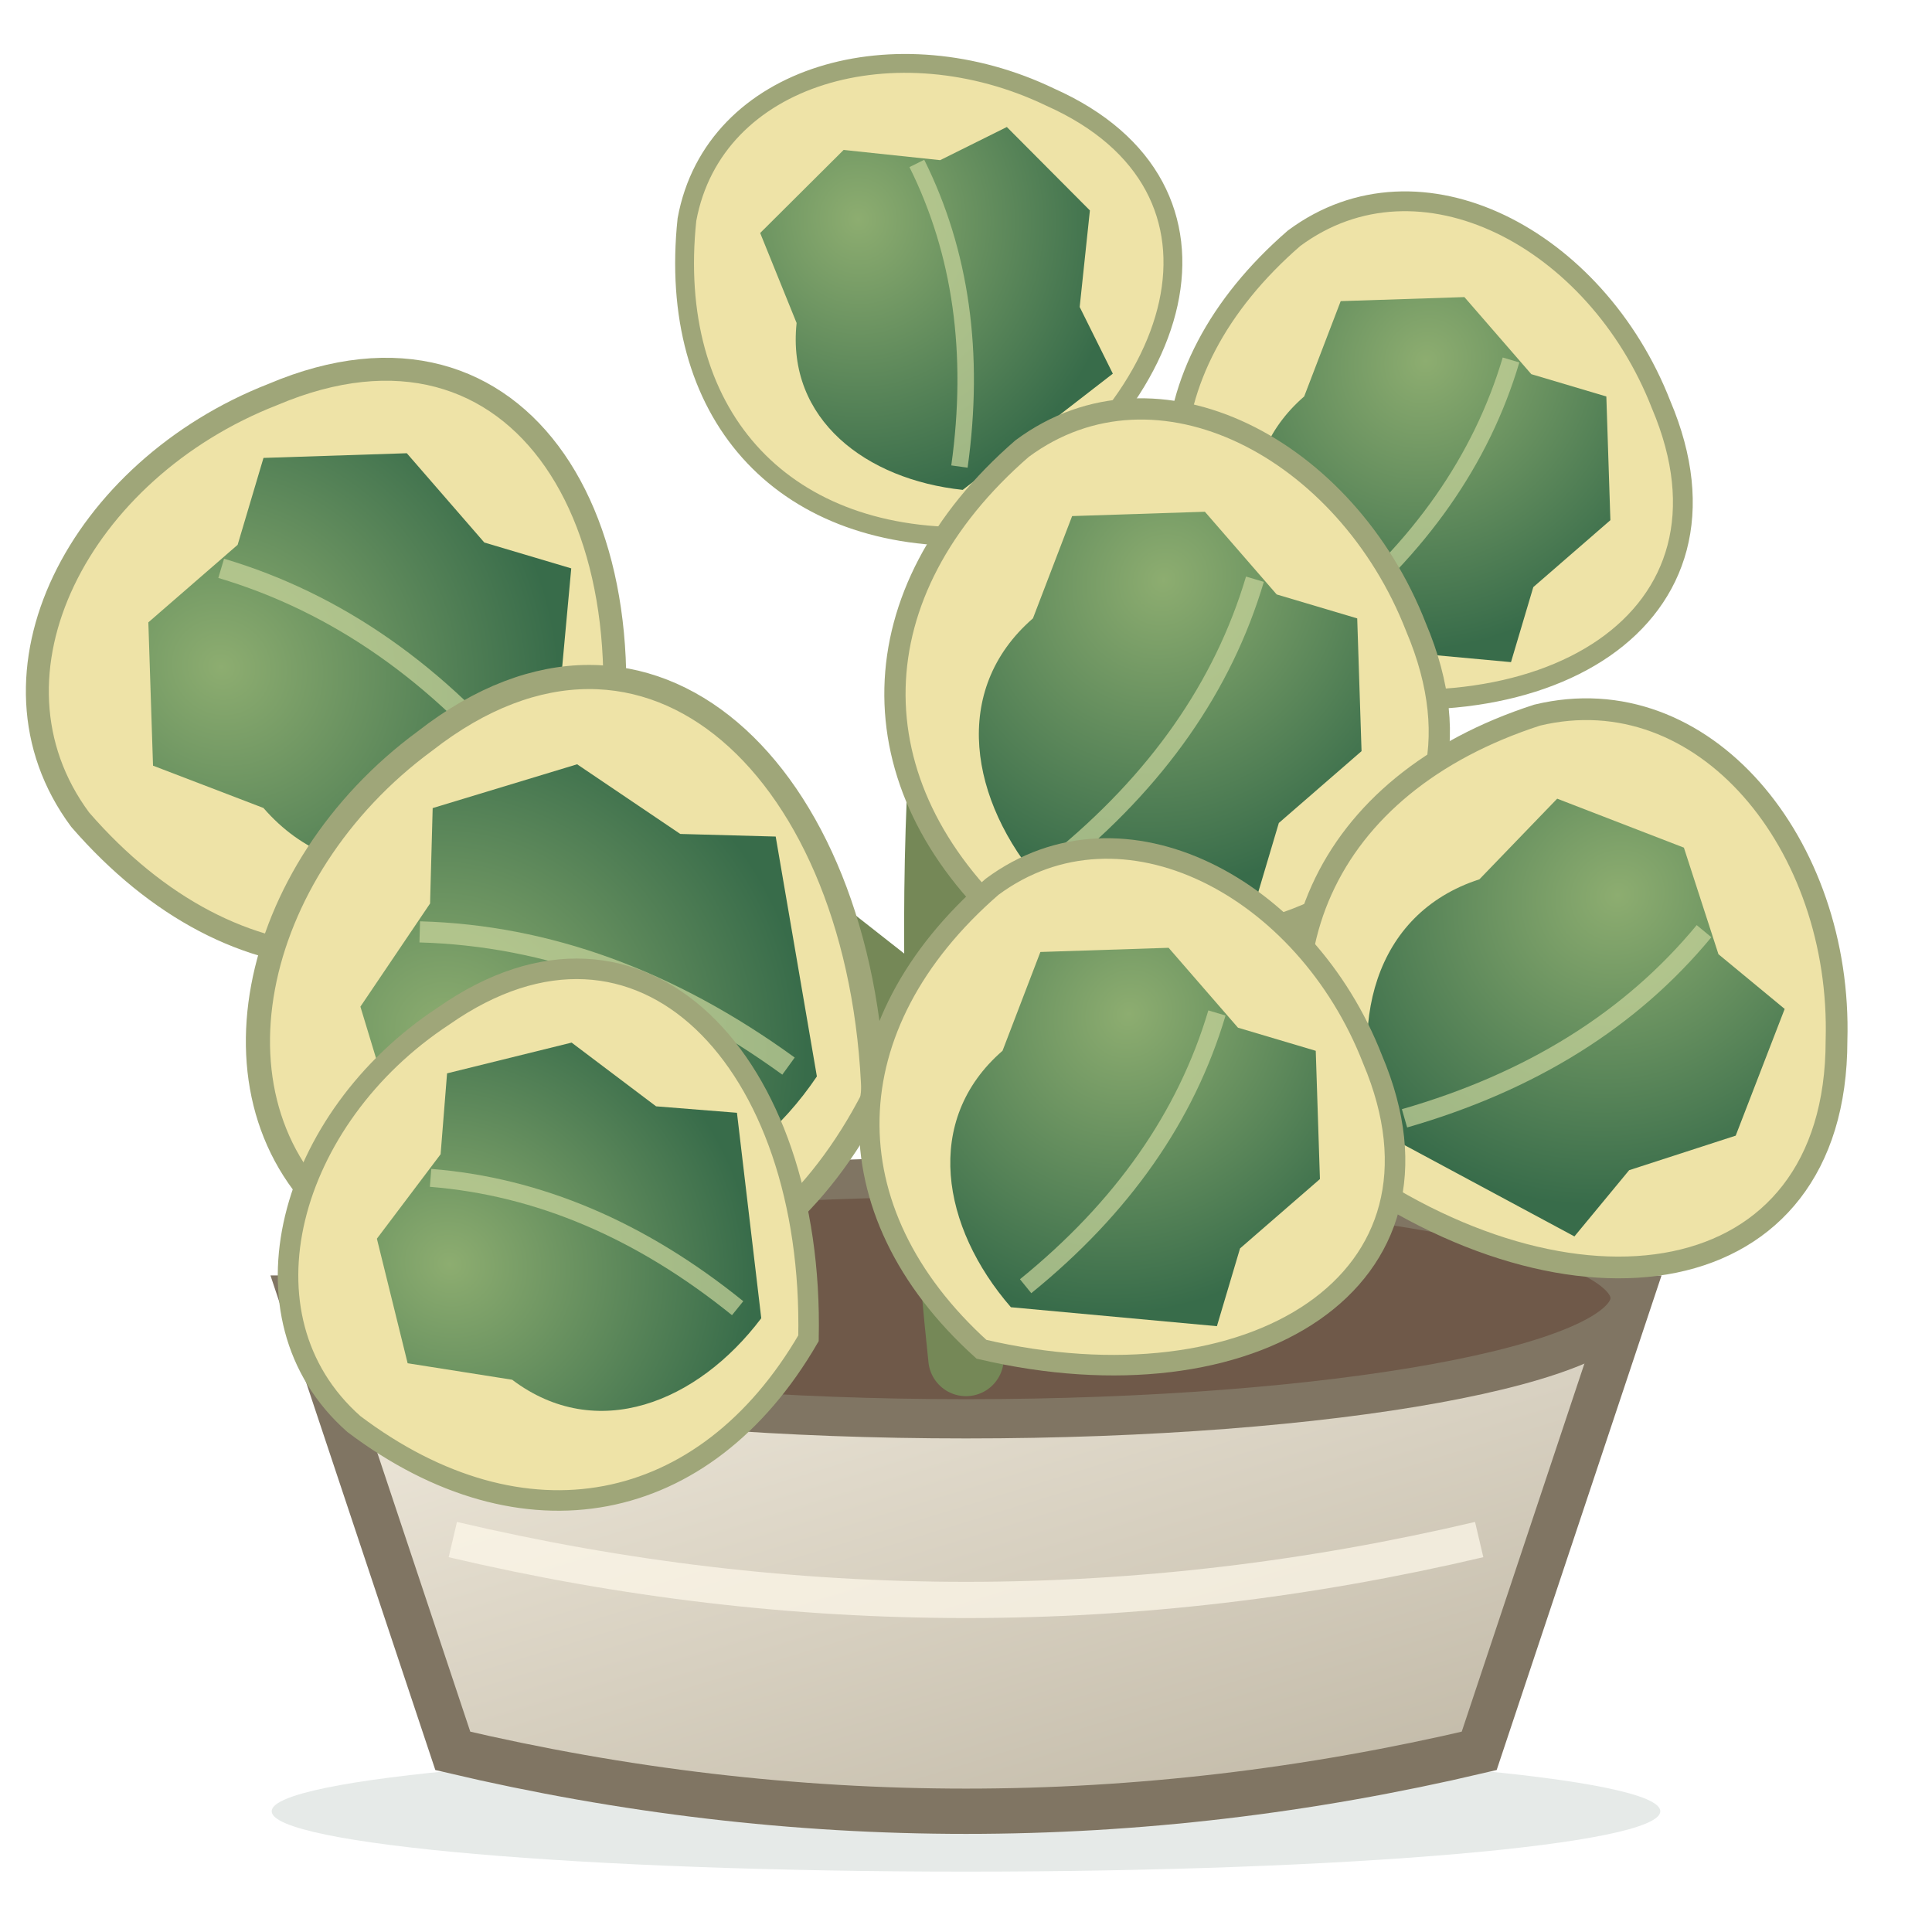
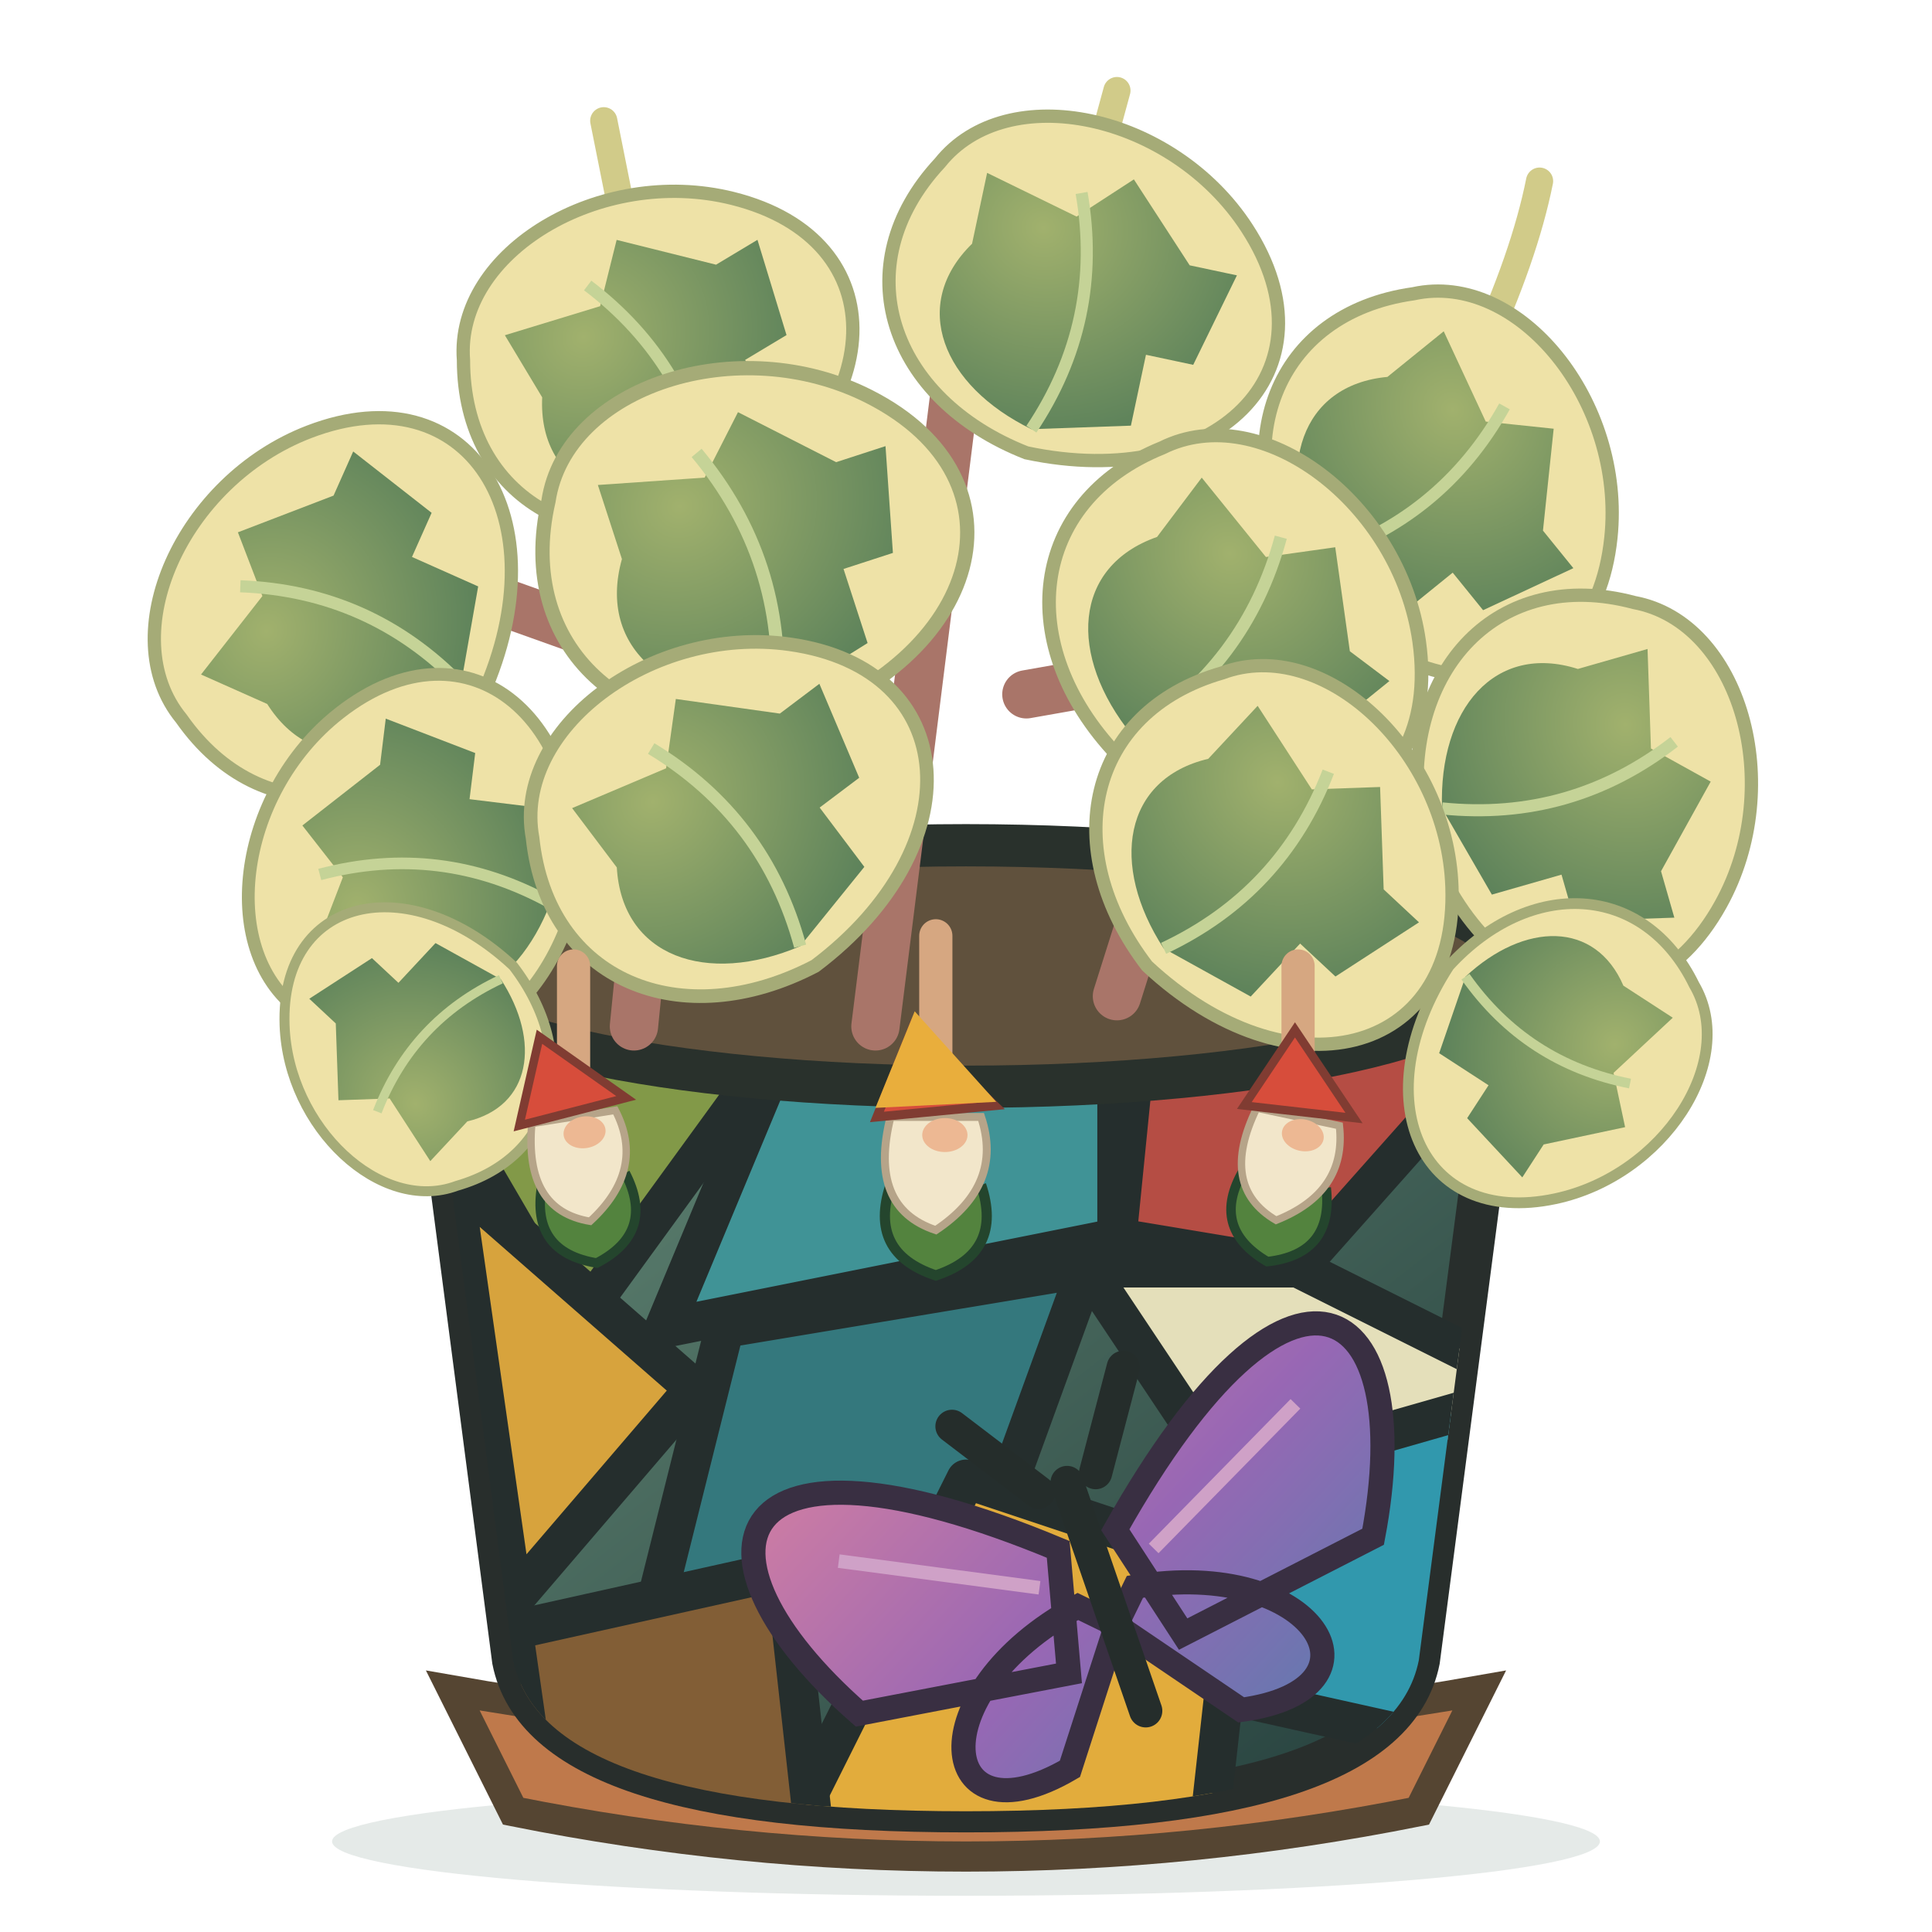
<svg xmlns="http://www.w3.org/2000/svg" viewBox="0 0 64 64" role="img" aria-labelledby="peperomia-obtipan-bicolor-title peperomia-obtipan-bicolor-description" data-plant-slug="peperomia-obtipan-bicolor" focusable="false">
  <defs>
-     <linearGradient id="peperomia-obtipan-bicolor-pot" x1="0" y1="0" x2="0.8" y2="1">
-       <stop offset="0" stop-color="#f4eee1" />
-       <stop offset="1" stop-color="#c2baa8" />
+     <linearGradient id="p31-mosaic-glaze" x1="0" y1="0" x2="1" y2="1">
+       <stop offset="0" stop-color="#668b78" />
+       <stop offset="1" stop-color="#233d3b" />
    </linearGradient>
-     <radialGradient id="peperomia-obtipan-bicolor-leaf-green" cx="0.3" cy="0.2" r="0.8">
-       <stop offset="0" stop-color="#8dad70" />
-       <stop offset="1" stop-color="#386c4a" />
+     <radialGradient id="p31-leaf-green" cx="0.3" cy="0.25" r="0.9">
+       <stop offset="0" stop-color="#a1b16d" />
+       <stop offset="1" stop-color="#547c58" />
    </radialGradient>
-     <g id="peperomia-obtipan-bicolor-leaf">
-       <path d="M0 1C-8 0-12-6-10-14-8-20 0-21 6-17 14-12 10-3 0 1Z" fill="#eee3a7" stroke="#9fa679" stroke-width="0.8" />
-       <path d="M0-1C-4-2-7-5-6-9L-7-13-3-16 1-15 4-16 7-12 6-8 7-5Z" fill="url(#peperomia-obtipan-bicolor-leaf-green)" />
-       <path d="M0-2Q2-9 0-15" fill="none" stroke="#cad69c" stroke-width="0.7" opacity="0.7" />
+     <linearGradient id="p31-butterfly-wing" x1="0" y1="0" x2="1" y2="1">
+       <stop offset="0" stop-color="#cf7da3" />
+       <stop offset="0.5" stop-color="#9867b4" />
+       <stop offset="1" stop-color="#577dae" />
+     </linearGradient>
+     <clipPath id="p31-mosaic-surface">
+       <path d="M14 32H50L47 55Q46 60 32 60Q18 60 17 55Z" />
+     </clipPath>
+     <g id="p31-rounded-leaf">
+       <path d="M0 0C-6-1-9-6-6-11-4-15 3-15 7-11 12-6 8 0 0 0Z" fill="#eee2a7" stroke="#a5ab77" stroke-width="0.55" />
+       <path d="M0-1C-4-2-6-5-4-8L-4-11 0-10 2-12 5-9 7-9 6-5 4-5 4-2Z" fill="url(#p31-leaf-green)" />
+       <path d="M0-1Q2-6 0-11" fill="none" stroke="#c5d397" stroke-width="0.5" />
+     </g>
+     <g id="p31-rim-gnome">
+       <path d="M-2 3Q-3 6 0 7Q3 6 2 3" fill="#53833e" stroke="#24452d" stroke-width="0.45" />
+       <path d="M-2 0Q-3 4 0 5Q3 3 2 0Z" fill="#f2e6ca" stroke="#b6a489" stroke-width="0.35" />
+       <path d="M-2.6 0L-1-4 2.6-0.5Z" fill="#d74d3b" stroke="#803c32" stroke-width="0.4" />
+       <ellipse cx="0.4" cy="0.8" rx="1" ry="0.75" fill="#edb893" />
    </g>
  </defs>
-   <ellipse cx="32" cy="60" rx="23" ry="2" fill="#294d3d" opacity="0.12" />
-   <path d="M10 43H54L49 58Q32 62 15 58Z" fill="url(#peperomia-obtipan-bicolor-pot)" stroke="#807563" stroke-width="1.5" />
-   <ellipse cx="32" cy="43" rx="22" ry="4" fill="#6f5949" stroke="#807563" stroke-width="1.3" />
-   <path d="M15 51Q32 55 49 51" fill="none" stroke="#fff9eb" stroke-width="1.2" opacity="0.7" />
-   <path d="M32 45Q30 26 33 13M31 34L17 23M32 30L45 16M31 41L45 33" fill="none" stroke="#758857" stroke-width="2.5" stroke-linecap="round" />
-   <use href="#peperomia-obtipan-bicolor-leaf" transform="translate(32 17) rotate(-8) scale(0.78)" />
-   <use href="#peperomia-obtipan-bicolor-leaf" transform="translate(43 22) rotate(35) scale(0.82)" />
-   <use href="#peperomia-obtipan-bicolor-leaf" transform="translate(19 27) rotate(-55) scale(0.95)" />
-   <use href="#peperomia-obtipan-bicolor-leaf" transform="translate(34 30) rotate(35) scale(0.88)" />
-   <use href="#peperomia-obtipan-bicolor-leaf" transform="translate(28 36) rotate(-70) scale(1)" />
-   <use href="#peperomia-obtipan-bicolor-leaf" transform="translate(45 38) rotate(58) scale(0.9)" />
-   <use href="#peperomia-obtipan-bicolor-leaf" transform="translate(26 44) rotate(-67) scale(0.85)" />
-   <use href="#peperomia-obtipan-bicolor-leaf" transform="translate(33 44) rotate(35) scale(0.85)" />
+   <ellipse cx="32" cy="61" rx="21" ry="1.8" fill="#244b3b" opacity="0.12" />
+   <path d="M15 56Q32 59 49 56L47 60Q32 63 17 60Z" fill="#bf794b" stroke="#554532" stroke-width="1" />
+   <path d="M14 32H50L47 55Q46 60 32 60Q18 60 17 55Z" fill="url(#p31-mosaic-glaze)" stroke="#282e2c" stroke-width="1.4" />
+   <g clip-path="url(#p31-mosaic-surface)" stroke="#252e2d" stroke-width="1.3" stroke-linejoin="round">
+     <path d="M12 32L27 33 19 44Z" fill="#829948" />
+     <path d="M27 32L37 32 37 41 22 44Z" fill="#409396" />
+     <path d="M38 31L51 33 43 42 37 41Z" fill="#b54d44" />
+     <path d="M15 39L23 46 17 53Z" fill="#d7a33d" />
+     <path d="M24 44L36 42 32 53 21 56Z" fill="#34787d" />
+     <path d="M36 42L43 42 51 46 42 51Z" fill="#e4dfba" />
+     <path d="M44 48L51 46 49 58 40 56Z" fill="#3198ad" />
+     <path d="M32 49L41 52 40 61 26 61Z" fill="#e2ac3c" />
+     <path d="M17 54L26 52 27 61 18 61Z" fill="#825e36" />
+   </g>
+   <ellipse cx="32" cy="32" rx="18" ry="4" fill="#60513d" stroke="#29312c" stroke-width="1.4" />
+   <path d="M21 34L23 14M29 34L32 10M37 33L43 14M28 24L14 19M34 23L51 20" fill="none" stroke="#a97569" stroke-width="1.6" stroke-linecap="round" />
+   <path d="M22 14L20 4M34 14L37 3M45 19Q50 11 51 6" fill="none" stroke="#d1cb89" stroke-width="0.9" stroke-linecap="round" />
+   <use href="#p31-rounded-leaf" transform="translate(24 17) rotate(-31) scale(0.8)" />
+   <use href="#p31-rounded-leaf" transform="translate(34 15) rotate(12) scale(0.8)" />
+   <use href="#p31-rounded-leaf" transform="translate(43 19) rotate(51) scale(0.8)" />
+   <use href="#p31-rounded-leaf" transform="translate(16 23) rotate(-66) scale(0.8)" />
+   <use href="#p31-rounded-leaf" transform="translate(26 24) rotate(-18) scale(0.86)" />
+   <use href="#p31-rounded-leaf" transform="translate(37 25) rotate(37) scale(0.82)" />
+   <use href="#p31-rounded-leaf" transform="translate(47 27) rotate(74) scale(0.8)" />
+   <use href="#p31-rounded-leaf" transform="translate(19 30) rotate(-83) scale(0.77)" />
+   <use href="#p31-rounded-leaf" transform="translate(27 32) rotate(-37) scale(0.82)" />
+   <use href="#p31-rounded-leaf" transform="translate(38 32) rotate(43) scale(0.8)" />
+   <use href="#p31-rounded-leaf" transform="translate(48 32) rotate(123) scale(0.65)" />
+   <use href="#p31-rounded-leaf" transform="translate(17 32) rotate(-137) scale(0.6)" />
+   <path d="M19 32v4M31 31v5M43 32v4" fill="none" stroke="#d6a781" stroke-width="1.1" stroke-linecap="round" />
+   <use href="#p31-rim-gnome" transform="translate(19 37) rotate(-9) scale(0.7)" />
+   <use href="#p31-rim-gnome" transform="translate(31 37) scale(0.75)" />
+   <path d="M29 36.7L30.3 33.5 33 36.5Z" fill="#e9ae3c" />
+   <use href="#p31-rim-gnome" transform="translate(43 37) rotate(12) scale(0.7)" />
+   <g transform="translate(36 51) rotate(-19)">
+     <path d="M-1 0C-10-8-13-4-9 3L-2 4ZM1 0C10-8 13-4 9 3L2 4ZM-1 2C-7 3-8 8-3 7L0 3ZM1 2C7 3 8 8 3 7L0 3Z" fill="url(#p31-butterfly-wing)" stroke="#392f42" stroke-width="0.8" />
+     <path d="M0-2V6M-1-2-3-5M1-2 3-5" fill="none" stroke="#252d2b" stroke-width="1.1" stroke-linecap="round" />
+     <path d="M-2 1-8-2M2 1 8-2" fill="none" stroke="#cfa1c7" stroke-width="0.45" />
+   </g>
</svg>
